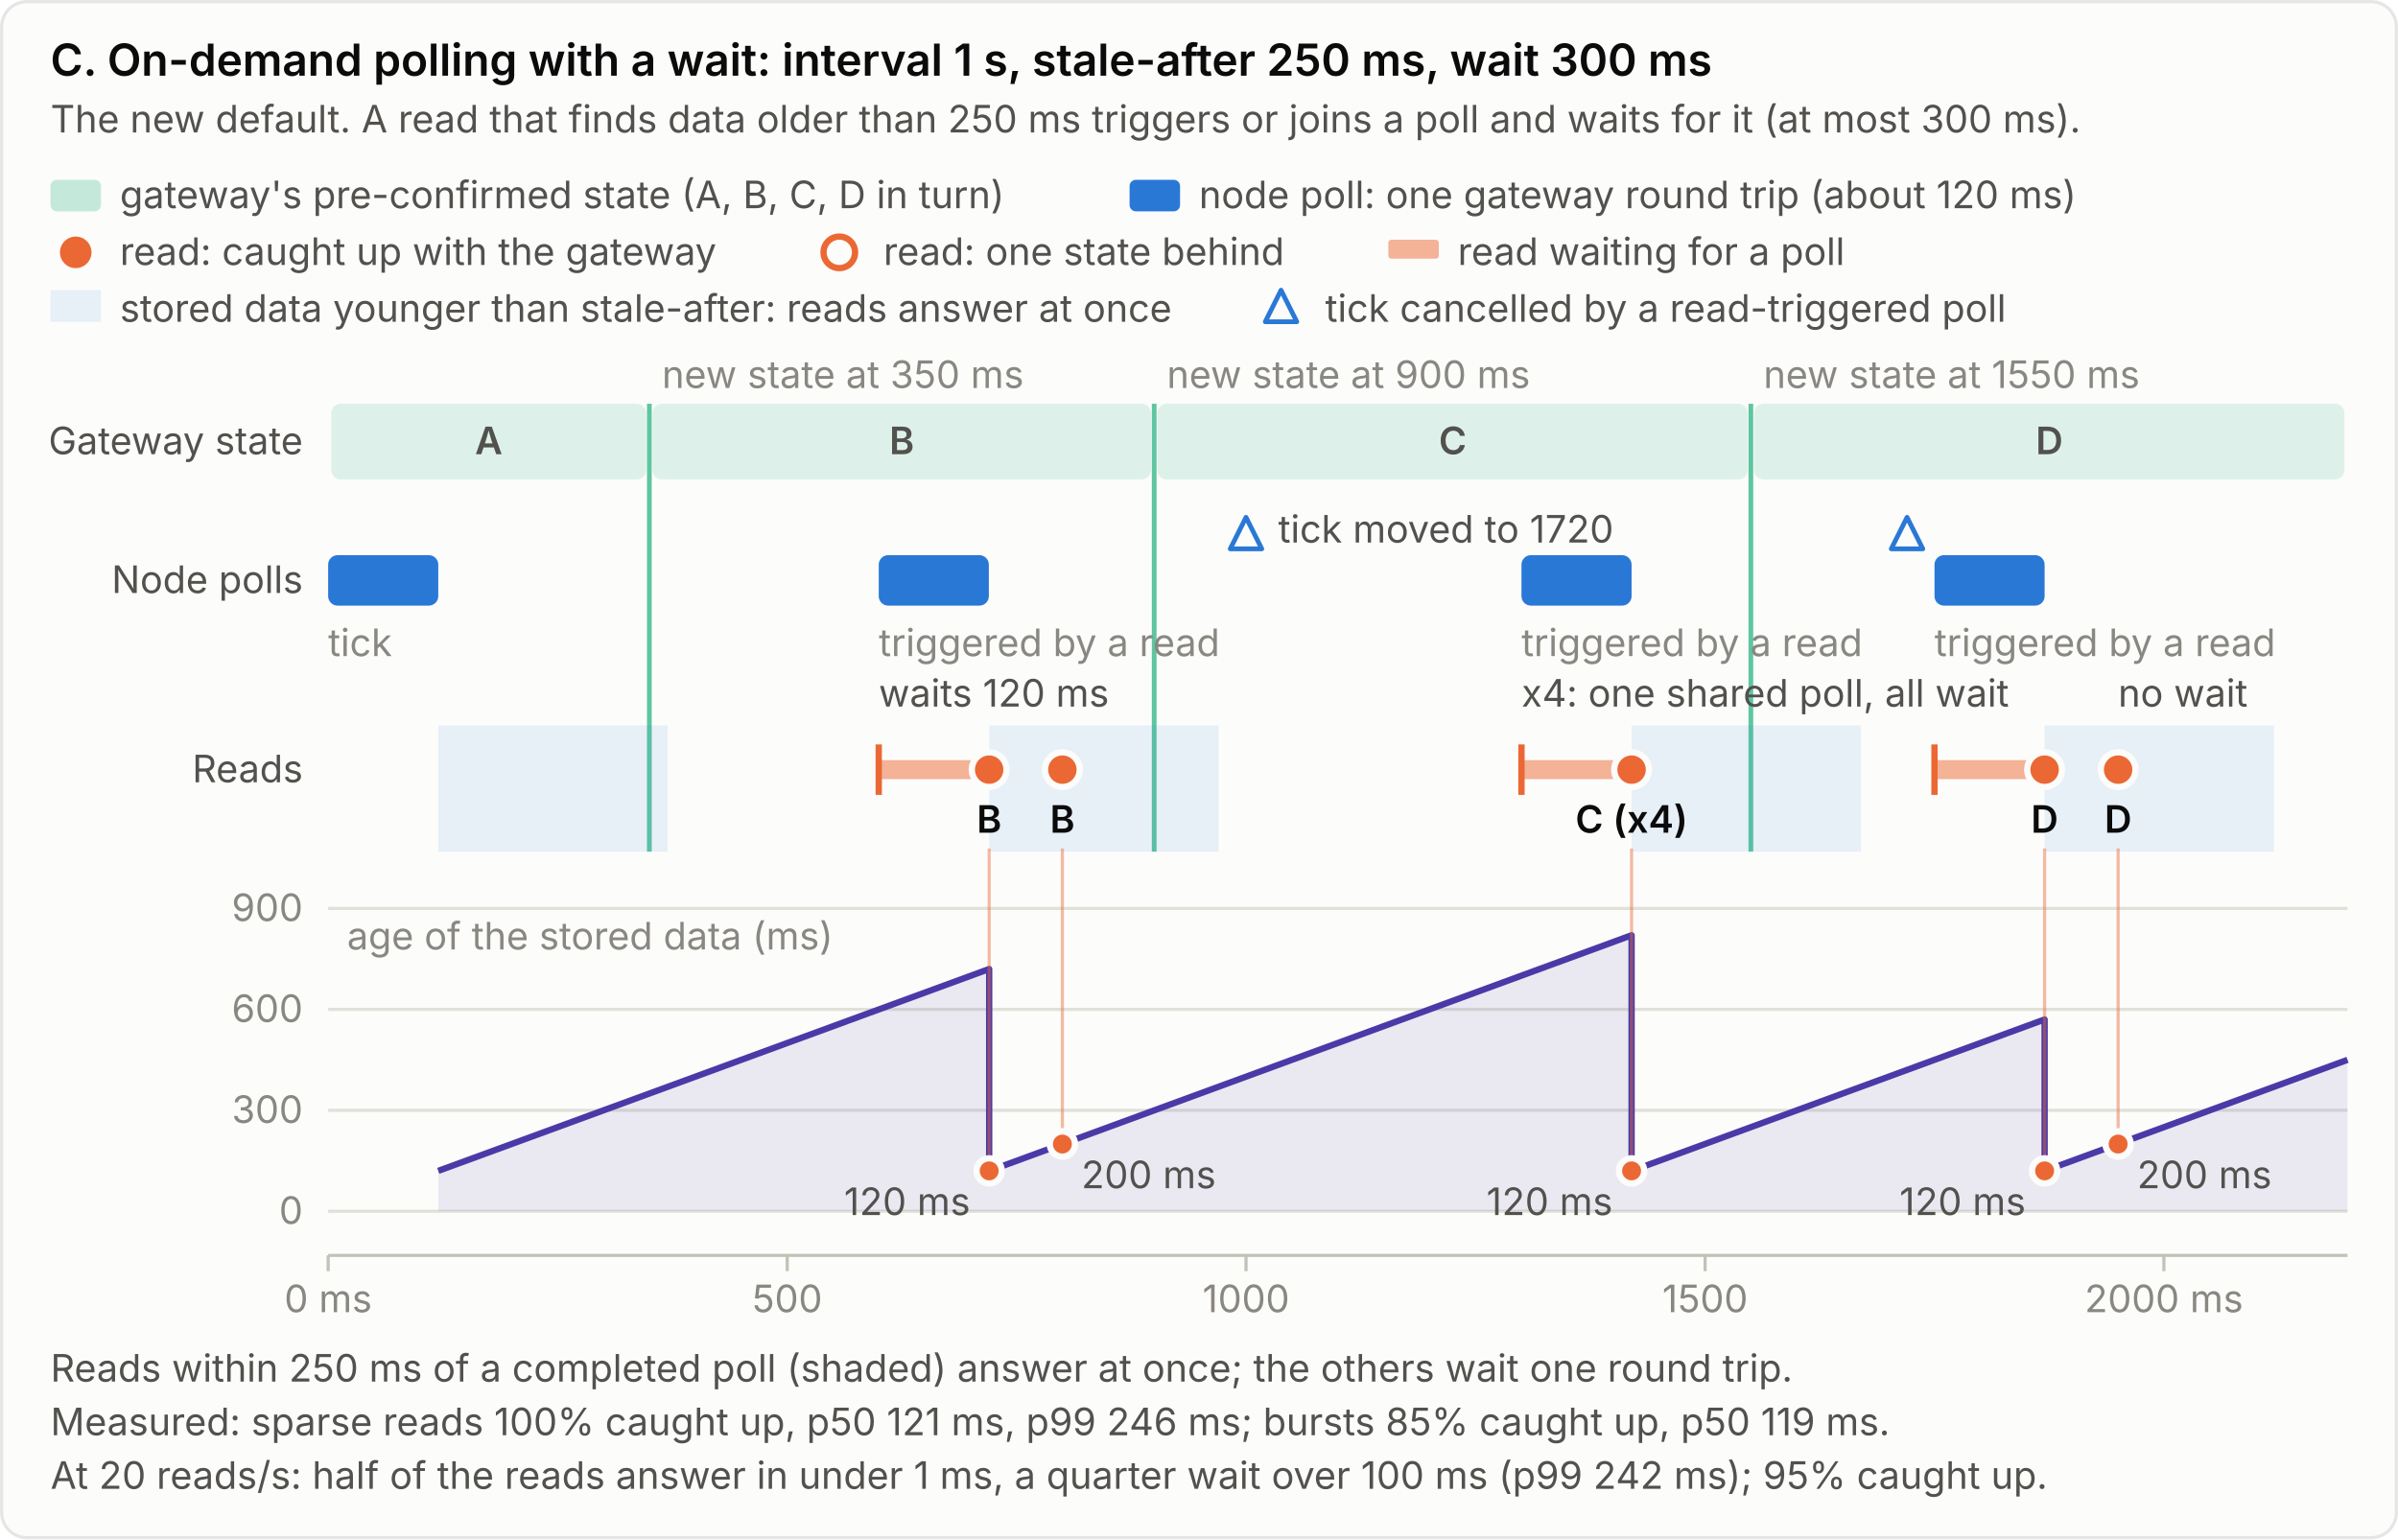
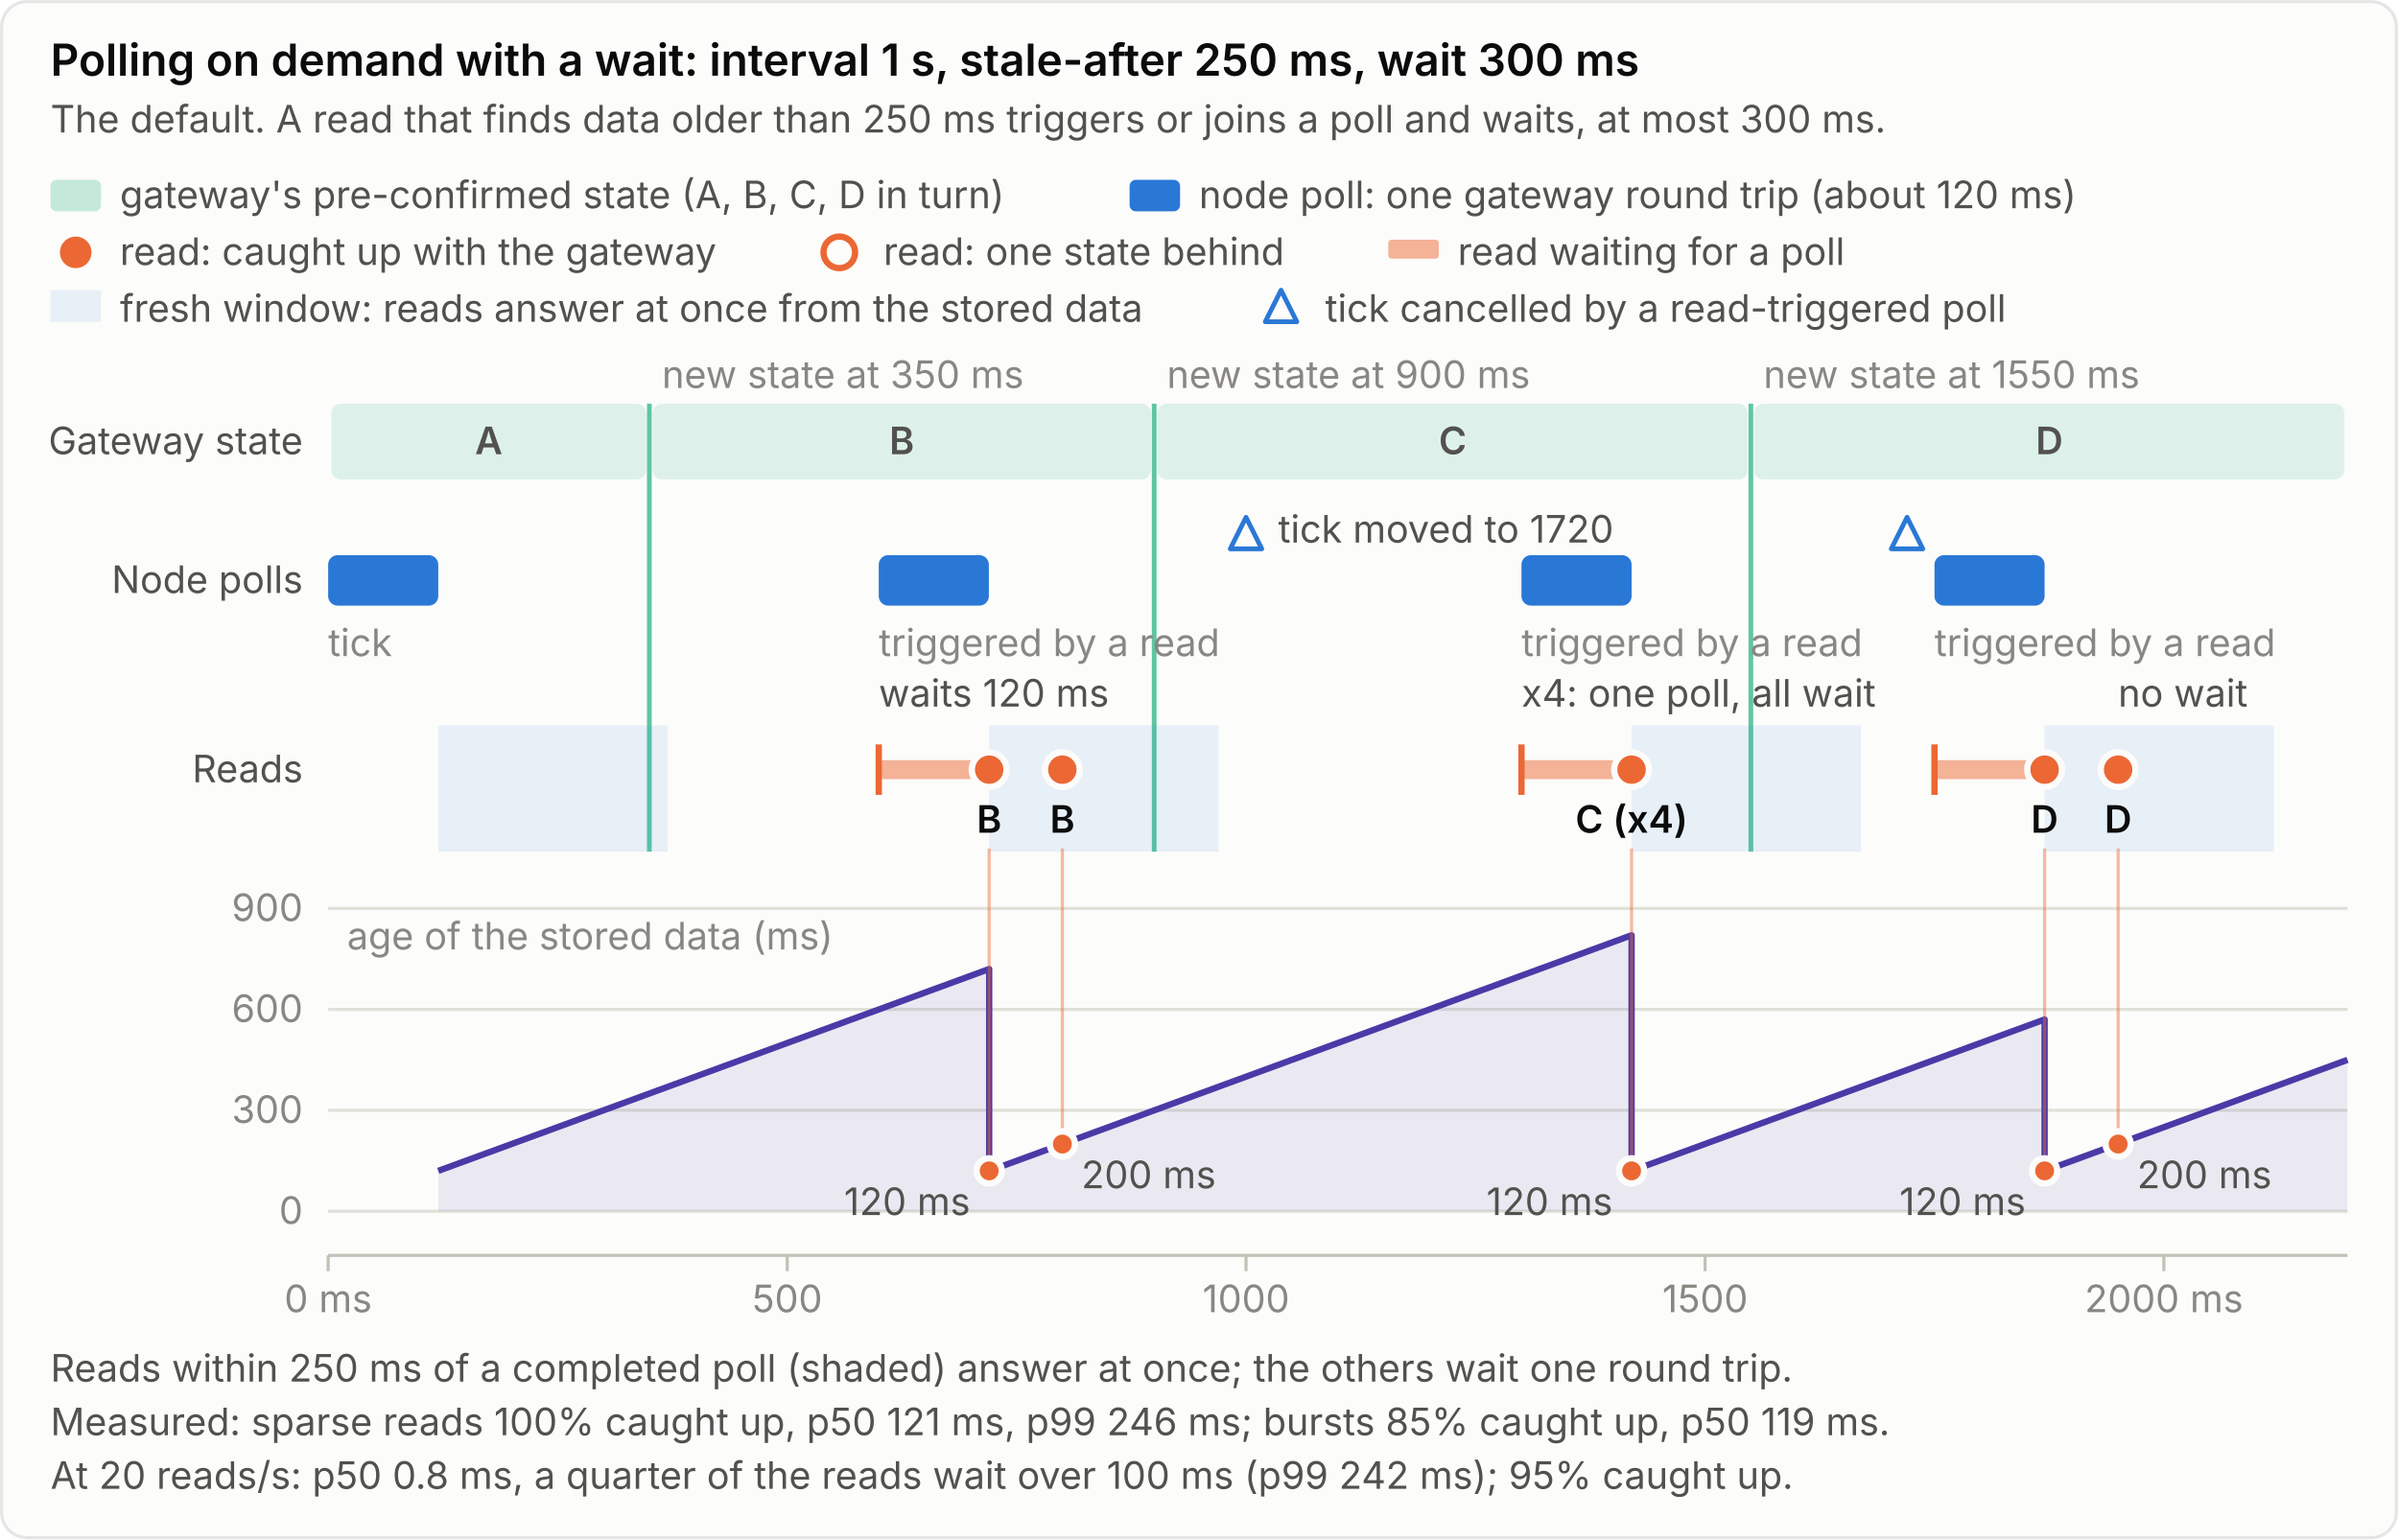
<svg xmlns="http://www.w3.org/2000/svg" viewBox="0 0 760 488" width="760" height="488" font-family="system-ui, -apple-system, 'Segoe UI', sans-serif" role="img" aria-labelledby="title desc">
  <rect x="0.5" y="0.5" width="759" height="487" rx="8" fill="#fcfcfb" stroke="rgba(11,11,11,0.10)" />
-   <text x="16.0" y="24.0" font-size="14" fill="#0b0b0b" text-anchor="start" font-weight="600">C. On-demand polling with a wait: interval 1 s, stale-after 250 ms, wait 300 ms</text>
-   <text x="16.0" y="42.0" font-size="12" fill="#52514e" text-anchor="start" font-weight="normal">The new default. A read that finds data older than 250 ms triggers or joins a poll and waits for it (at most 300 ms).</text>
+   <text x="16.0" y="24.0" font-size="14" fill="#0b0b0b" text-anchor="start" font-weight="600">Polling on demand with a wait: interval 1 s, stale-after 250 ms, wait 300 ms</text>
+   <text x="16.0" y="42.0" font-size="12" fill="#52514e" text-anchor="start" font-weight="normal">The default. A read that finds data older than 250 ms triggers or joins a poll and waits, at most 300 ms.</text>
  <rect x="16" y="57" width="16" height="10" rx="2" fill="#1baf7a" opacity="0.25" />
  <text x="38.0" y="66.0" font-size="12" fill="#52514e" text-anchor="start" font-weight="normal">gateway's pre-confirmed state (A, B, C, D in turn)</text>
  <rect x="358" y="57" width="16" height="10" rx="2" fill="#2a78d6" />
  <text x="380.0" y="66.0" font-size="12" fill="#52514e" text-anchor="start" font-weight="normal">node poll: one gateway round trip (about 120 ms)</text>
  <circle cx="24" cy="80" r="5" fill="#eb6834" />
  <text x="38.0" y="84.0" font-size="12" fill="#52514e" text-anchor="start" font-weight="normal">read: caught up with the gateway</text>
  <circle cx="266" cy="80" r="5" fill="#fcfcfb" stroke="#eb6834" stroke-width="2" />
  <text x="280.0" y="84.0" font-size="12" fill="#52514e" text-anchor="start" font-weight="normal">read: one state behind</text>
  <rect x="440" y="76" width="16" height="6" rx="1" fill="#eb6834" opacity="0.5" />
  <text x="462.0" y="84.0" font-size="12" fill="#52514e" text-anchor="start" font-weight="normal">read waiting for a poll</text>
  <rect x="16" y="92" width="16" height="10" fill="#2a78d6" opacity="0.10" />
-   <text x="38.0" y="102.0" font-size="12" fill="#52514e" text-anchor="start" font-weight="normal">stored data younger than stale-after: reads answer at once</text>
+   <text x="38.0" y="102.0" font-size="12" fill="#52514e" text-anchor="start" font-weight="normal">fresh window: reads answer at once from the stored data</text>
  <path d="M401.0,102.0 L411.0,102.0 L406.0,92.0 Z" fill="#fcfcfb" stroke="#2a78d6" stroke-width="1.5" stroke-linejoin="round" />
  <text x="420.0" y="102.0" font-size="12" fill="#52514e" text-anchor="start" font-weight="normal">tick cancelled by a read-triggered poll</text>
  <text x="96.0" y="144.0" font-size="12" fill="#52514e" text-anchor="end" font-weight="normal">Gateway state</text>
  <text x="96.0" y="188.0" font-size="12" fill="#52514e" text-anchor="end" font-weight="normal">Node polls</text>
  <text x="96.0" y="248.0" font-size="12" fill="#52514e" text-anchor="end" font-weight="normal">Reads</text>
  <rect x="105.0" y="128" width="99.8" height="24" rx="3" fill="#1baf7a" opacity="0.14" />
  <text x="154.9" y="144.0" font-size="12" fill="#52514e" text-anchor="middle" font-weight="600">A</text>
  <rect x="206.8" y="128" width="158.0" height="24" rx="3" fill="#1baf7a" opacity="0.14" />
  <text x="285.8" y="144.0" font-size="12" fill="#52514e" text-anchor="middle" font-weight="600">B</text>
  <line x1="205.8" y1="128" x2="205.8" y2="270" stroke="#1baf7a" stroke-width="1.5" opacity="0.7" />
  <text x="209.8" y="123.0" font-size="12" fill="#898781" text-anchor="start" font-weight="normal">new state at 350 ms</text>
  <rect x="366.8" y="128" width="187.1" height="24" rx="3" fill="#1baf7a" opacity="0.14" />
  <text x="460.4" y="144.0" font-size="12" fill="#52514e" text-anchor="middle" font-weight="600">C</text>
  <line x1="365.8" y1="128" x2="365.8" y2="270" stroke="#1baf7a" stroke-width="1.5" opacity="0.7" />
  <text x="369.8" y="123.0" font-size="12" fill="#898781" text-anchor="start" font-weight="normal">new state at 900 ms</text>
  <rect x="555.9" y="128" width="187.1" height="24" rx="3" fill="#1baf7a" opacity="0.14" />
  <text x="649.5" y="144.0" font-size="12" fill="#52514e" text-anchor="middle" font-weight="600">D</text>
  <line x1="554.9" y1="128" x2="554.9" y2="270" stroke="#1baf7a" stroke-width="1.5" opacity="0.7" />
  <text x="558.9" y="123.0" font-size="12" fill="#898781" text-anchor="start" font-weight="normal">new state at 1550 ms</text>
  <rect x="138.9" y="230" width="72.7" height="40" fill="#2a78d6" opacity="0.10" />
  <rect x="313.5" y="230" width="72.7" height="40" fill="#2a78d6" opacity="0.10" />
  <rect x="517.1" y="230" width="72.7" height="40" fill="#2a78d6" opacity="0.10" />
  <rect x="648.0" y="230" width="72.7" height="40" fill="#2a78d6" opacity="0.10" />
  <rect x="104.0" y="176" width="34.9" height="16" rx="3" fill="#2a78d6" />
  <text x="104.0" y="208.0" font-size="12" fill="#898781" text-anchor="start" font-weight="normal">tick</text>
  <rect x="278.5" y="176" width="34.9" height="16" rx="3" fill="#2a78d6" />
  <text x="278.5" y="208.0" font-size="12" fill="#898781" text-anchor="start" font-weight="normal">triggered by a read</text>
  <rect x="482.2" y="176" width="34.9" height="16" rx="3" fill="#2a78d6" />
  <text x="482.2" y="208.0" font-size="12" fill="#898781" text-anchor="start" font-weight="normal">triggered by a read</text>
  <rect x="613.1" y="176" width="34.9" height="16" rx="3" fill="#2a78d6" />
  <text x="613.1" y="208.0" font-size="12" fill="#898781" text-anchor="start" font-weight="normal">triggered by a read</text>
  <path d="M389.9,174.0 L399.9,174.0 L394.9,164.0 Z" fill="#fcfcfb" stroke="#2a78d6" stroke-width="1.5" stroke-linejoin="round" />
  <path d="M599.4,174.0 L609.4,174.0 L604.4,164.0 Z" fill="#fcfcfb" stroke="#2a78d6" stroke-width="1.5" stroke-linejoin="round" />
  <line x1="104" y1="384.0" x2="744" y2="384.0" stroke="#e1e0d9" stroke-width="1" />
  <text x="96.0" y="388.0" font-size="12" fill="#898781" text-anchor="end" font-weight="normal">0</text>
  <line x1="104" y1="352.0" x2="744" y2="352.0" stroke="#e1e0d9" stroke-width="1" />
  <text x="96.0" y="356.0" font-size="12" fill="#898781" text-anchor="end" font-weight="normal">300</text>
  <line x1="104" y1="320.0" x2="744" y2="320.0" stroke="#e1e0d9" stroke-width="1" />
  <text x="96.0" y="324.0" font-size="12" fill="#898781" text-anchor="end" font-weight="normal">600</text>
  <line x1="104" y1="288.0" x2="744" y2="288.0" stroke="#e1e0d9" stroke-width="1" />
  <text x="96.0" y="292.0" font-size="12" fill="#898781" text-anchor="end" font-weight="normal">900</text>
  <text x="110.0" y="301.0" font-size="12" fill="#898781" text-anchor="start" font-weight="normal">age of the stored data (ms)</text>
  <path d="M138.9,371.2 L313.5,307.2 L313.5,371.2 L517.1,296.5 L517.1,371.2 L648.0,323.2 L648.0,371.2 L744.0,336.0 L744.0,384.0 L138.9,384.0 Z" fill="#4a3aa7" opacity="0.10" />
  <path d="M138.9,371.2 L313.5,307.2 L313.5,371.2 L517.1,296.5 L517.1,371.2 L648.0,323.2 L648.0,371.2 L744.0,336.0" fill="none" stroke="#4a3aa7" stroke-width="2" stroke-linejoin="round" />
  <rect x="278.5" y="241" width="34.9" height="6" rx="1" fill="#eb6834" opacity="0.5" />
  <line x1="278.5" y1="236" x2="278.5" y2="252" stroke="#eb6834" stroke-width="2" />
  <line x1="313.5" y1="269" x2="313.5" y2="366.2" stroke="#eb6834" stroke-width="1" opacity="0.45" />
  <circle cx="313.5" cy="244" r="5.5" fill="#eb6834" stroke="#fcfcfb" stroke-width="2" />
  <text x="313.5" y="264.0" font-size="12" fill="#0b0b0b" text-anchor="middle" font-weight="600">B</text>
  <circle cx="313.5" cy="371.2" r="4" fill="#eb6834" stroke="#fcfcfb" stroke-width="2" />
  <text x="307.5" y="385.2" font-size="12" fill="#52514e" text-anchor="end" font-weight="normal">120 ms</text>
  <line x1="336.7" y1="269" x2="336.7" y2="357.7" stroke="#eb6834" stroke-width="1" opacity="0.45" />
  <circle cx="336.7" cy="244" r="5.5" fill="#eb6834" stroke="#fcfcfb" stroke-width="2" />
  <text x="336.7" y="264.0" font-size="12" fill="#0b0b0b" text-anchor="middle" font-weight="600">B</text>
  <circle cx="336.7" cy="362.7" r="4" fill="#eb6834" stroke="#fcfcfb" stroke-width="2" />
  <text x="342.7" y="376.7" font-size="12" fill="#52514e" text-anchor="start" font-weight="normal">200 ms</text>
  <rect x="482.2" y="241" width="34.9" height="6" rx="1" fill="#eb6834" opacity="0.5" />
  <line x1="482.2" y1="236" x2="482.2" y2="252" stroke="#eb6834" stroke-width="2" />
  <line x1="517.1" y1="269" x2="517.1" y2="366.2" stroke="#eb6834" stroke-width="1" opacity="0.45" />
  <circle cx="517.1" cy="244" r="5.5" fill="#eb6834" stroke="#fcfcfb" stroke-width="2" />
  <text x="517.1" y="264.0" font-size="12" fill="#0b0b0b" text-anchor="middle" font-weight="600">C (x4)</text>
  <circle cx="517.1" cy="371.2" r="4" fill="#eb6834" stroke="#fcfcfb" stroke-width="2" />
  <text x="511.1" y="385.2" font-size="12" fill="#52514e" text-anchor="end" font-weight="normal">120 ms</text>
  <rect x="613.1" y="241" width="34.9" height="6" rx="1" fill="#eb6834" opacity="0.5" />
  <line x1="613.1" y1="236" x2="613.1" y2="252" stroke="#eb6834" stroke-width="2" />
  <line x1="648.0" y1="269" x2="648.0" y2="366.2" stroke="#eb6834" stroke-width="1" opacity="0.45" />
  <circle cx="648.0" cy="244" r="5.5" fill="#eb6834" stroke="#fcfcfb" stroke-width="2" />
  <text x="648.0" y="264.0" font-size="12" fill="#0b0b0b" text-anchor="middle" font-weight="600">D</text>
  <circle cx="648.0" cy="371.2" r="4" fill="#eb6834" stroke="#fcfcfb" stroke-width="2" />
  <text x="642.0" y="385.2" font-size="12" fill="#52514e" text-anchor="end" font-weight="normal">120 ms</text>
  <line x1="671.3" y1="269" x2="671.3" y2="357.7" stroke="#eb6834" stroke-width="1" opacity="0.45" />
  <circle cx="671.3" cy="244" r="5.5" fill="#eb6834" stroke="#fcfcfb" stroke-width="2" />
  <text x="671.3" y="264.0" font-size="12" fill="#0b0b0b" text-anchor="middle" font-weight="600">D</text>
  <circle cx="671.3" cy="362.7" r="4" fill="#eb6834" stroke="#fcfcfb" stroke-width="2" />
  <text x="677.3" y="376.7" font-size="12" fill="#52514e" text-anchor="start" font-weight="normal">200 ms</text>
  <line x1="104" y1="398" x2="744" y2="398" stroke="#c3c2b7" stroke-width="1" />
  <line x1="104.0" y1="398" x2="104.0" y2="403" stroke="#c3c2b7" stroke-width="1" />
  <text x="104.0" y="416.0" font-size="12" fill="#898781" text-anchor="middle" font-weight="normal">0 ms</text>
  <line x1="249.5" y1="398" x2="249.5" y2="403" stroke="#c3c2b7" stroke-width="1" />
  <text x="249.5" y="416.0" font-size="12" fill="#898781" text-anchor="middle" font-weight="normal">500</text>
  <line x1="394.9" y1="398" x2="394.9" y2="403" stroke="#c3c2b7" stroke-width="1" />
  <text x="394.9" y="416.0" font-size="12" fill="#898781" text-anchor="middle" font-weight="normal">1000</text>
  <line x1="540.4" y1="398" x2="540.4" y2="403" stroke="#c3c2b7" stroke-width="1" />
  <text x="540.4" y="416.0" font-size="12" fill="#898781" text-anchor="middle" font-weight="normal">1500</text>
  <line x1="685.8" y1="398" x2="685.8" y2="403" stroke="#c3c2b7" stroke-width="1" />
  <text x="685.8" y="416.0" font-size="12" fill="#898781" text-anchor="middle" font-weight="normal">2000 ms</text>
  <text x="405.1" y="172.0" font-size="12" fill="#52514e" text-anchor="start" font-weight="normal">tick moved to 1720</text>
  <text x="278.5" y="224.0" font-size="12" fill="#52514e" text-anchor="start" font-weight="normal">waits 120 ms</text>
-   <text x="482.2" y="224.0" font-size="12" fill="#52514e" text-anchor="start" font-weight="normal">x4: one shared poll, all wait</text>
+   <text x="482.2" y="224.0" font-size="12" fill="#52514e" text-anchor="start" font-weight="normal">x4: one poll, all wait</text>
  <text x="671.3" y="224.0" font-size="12" fill="#52514e" text-anchor="start" font-weight="normal">no wait</text>
  <text x="16.0" y="438.0" font-size="12" fill="#52514e" text-anchor="start" font-weight="normal">Reads within 250 ms of a completed poll (shaded) answer at once; the others wait one round trip.</text>
  <text x="16.0" y="455.0" font-size="12" fill="#52514e" text-anchor="start" font-weight="normal">Measured: sparse reads 100% caught up, p50 121 ms, p99 246 ms; bursts 85% caught up, p50 119 ms.</text>
-   <text x="16.0" y="472.0" font-size="12" fill="#52514e" text-anchor="start" font-weight="normal">At 20 reads/s: half of the reads answer in under 1 ms, a quarter wait over 100 ms (p99 242 ms); 95% caught up.</text>
+   <text x="16.0" y="472.0" font-size="12" fill="#52514e" text-anchor="start" font-weight="normal">At 20 reads/s: p50 0.8 ms, a quarter of the reads wait over 100 ms (p99 242 ms); 95% caught up.</text>
</svg>
